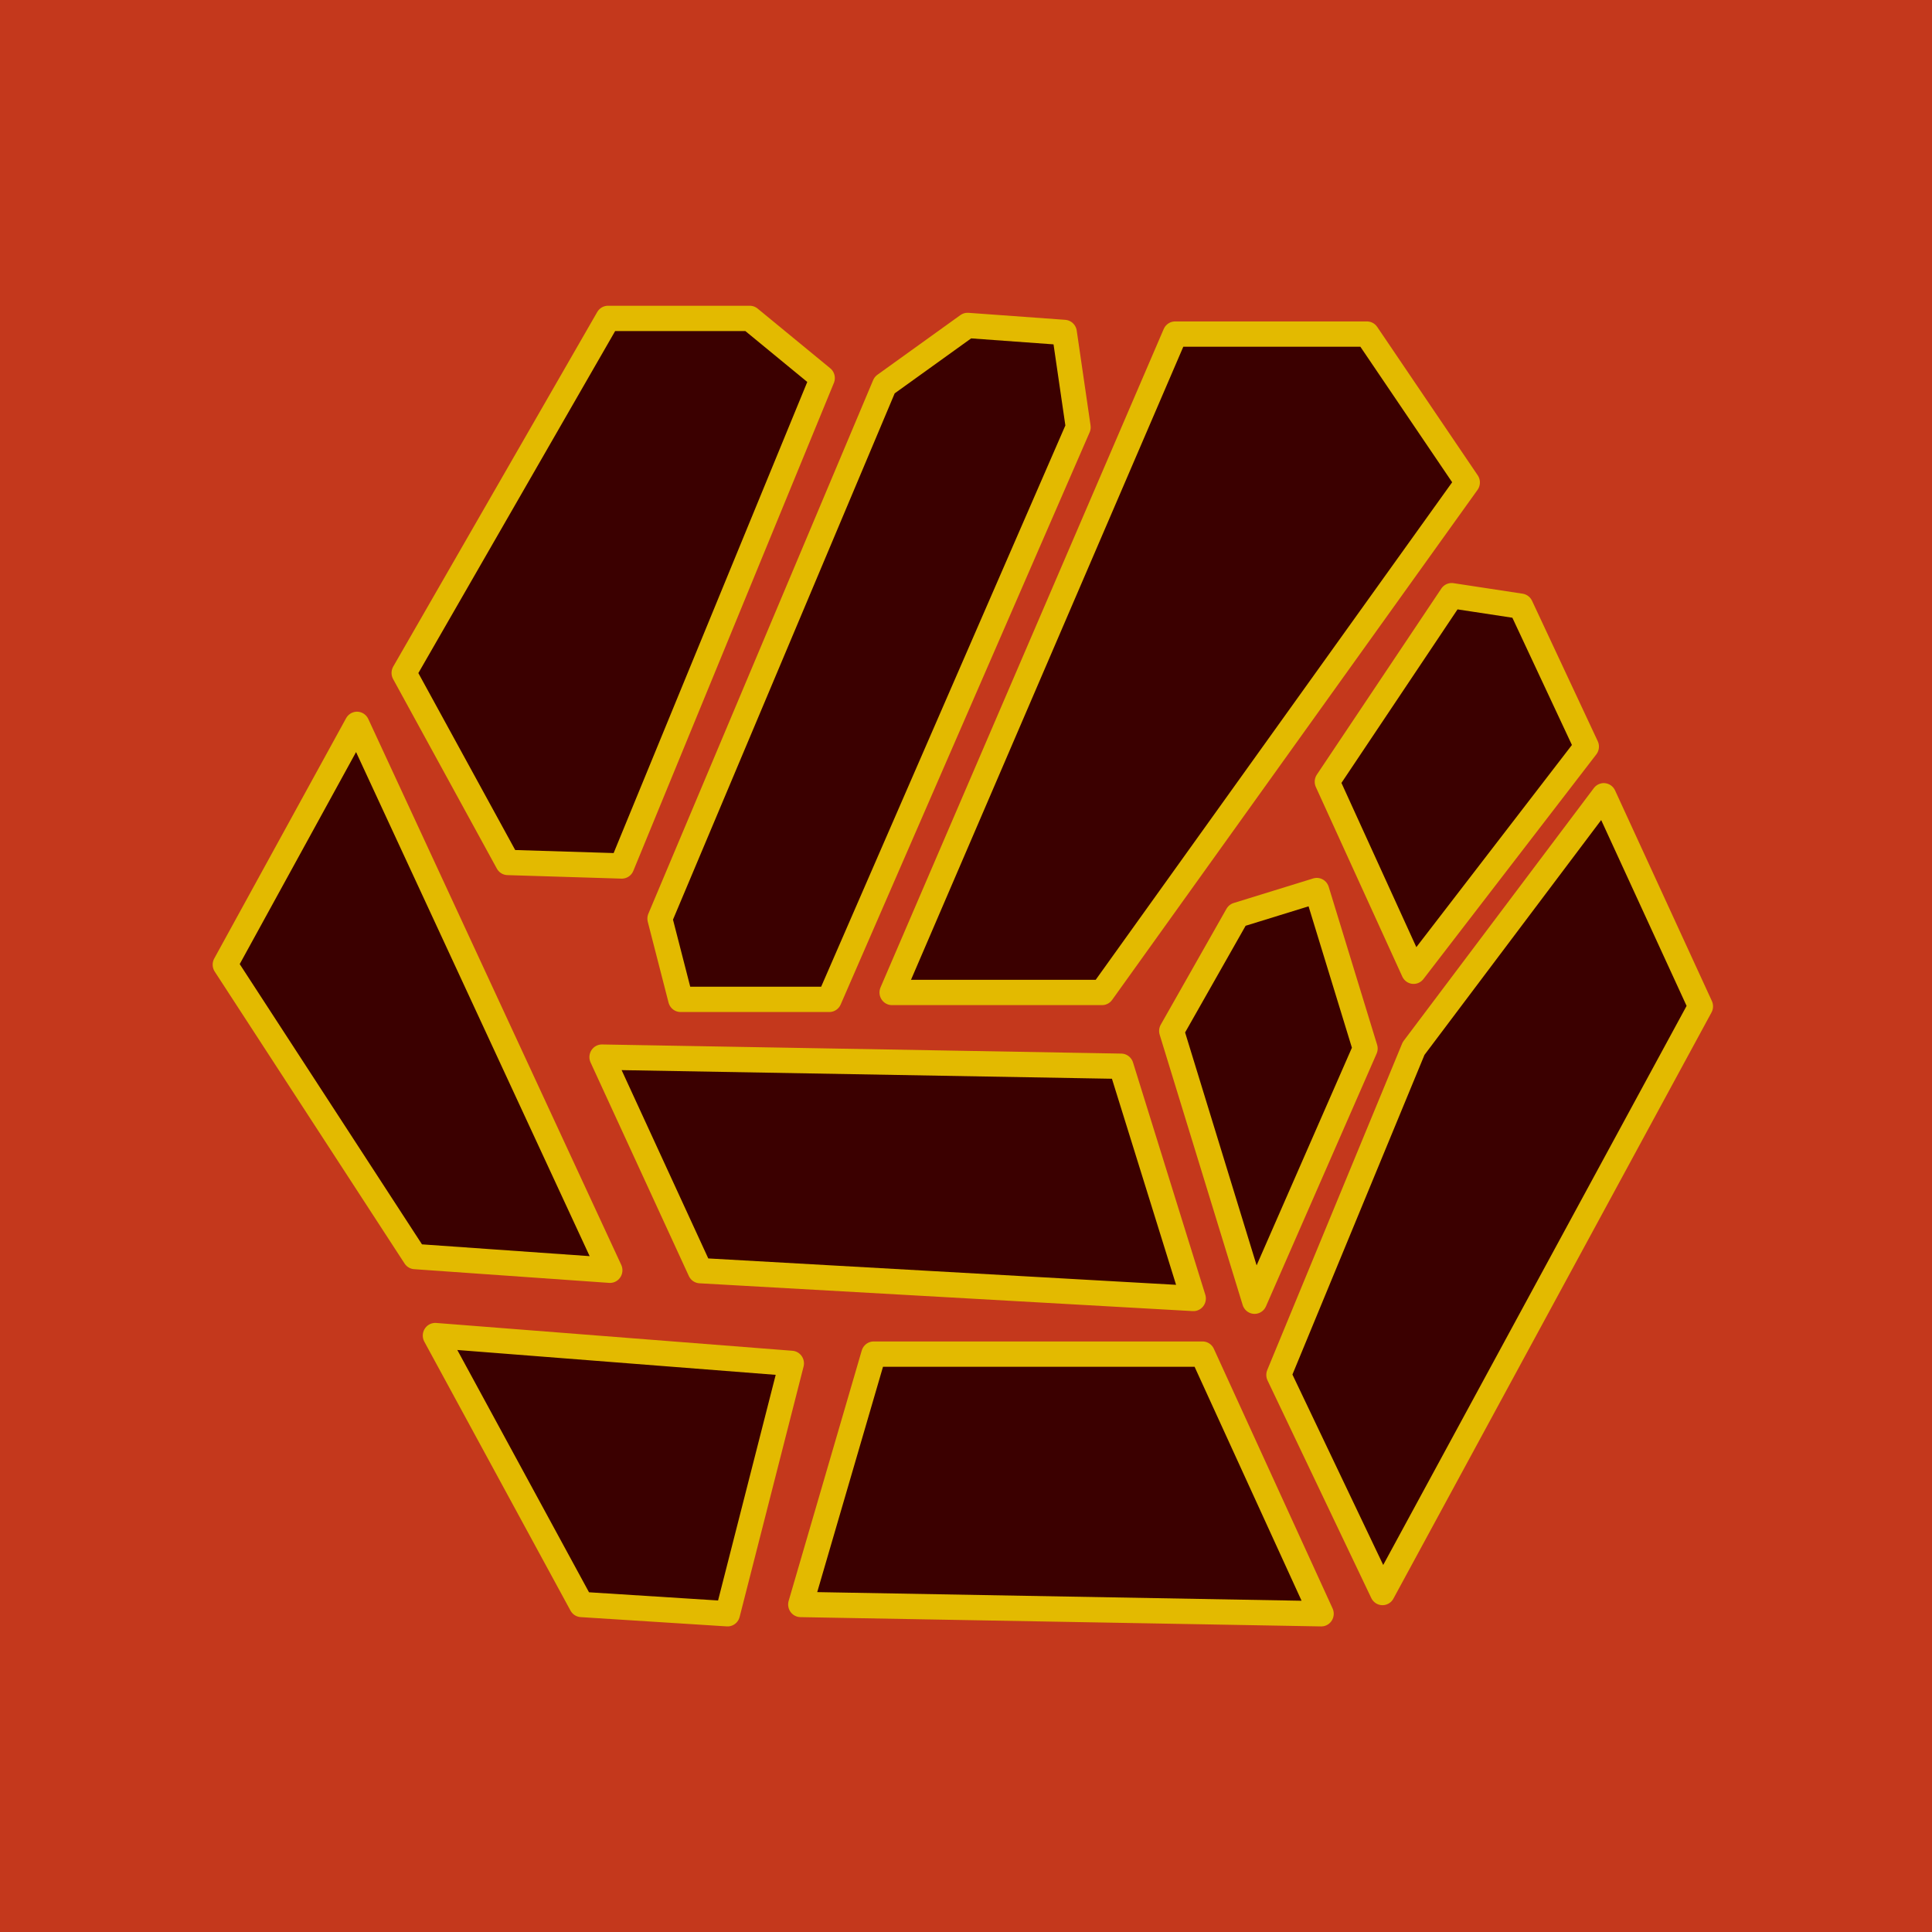
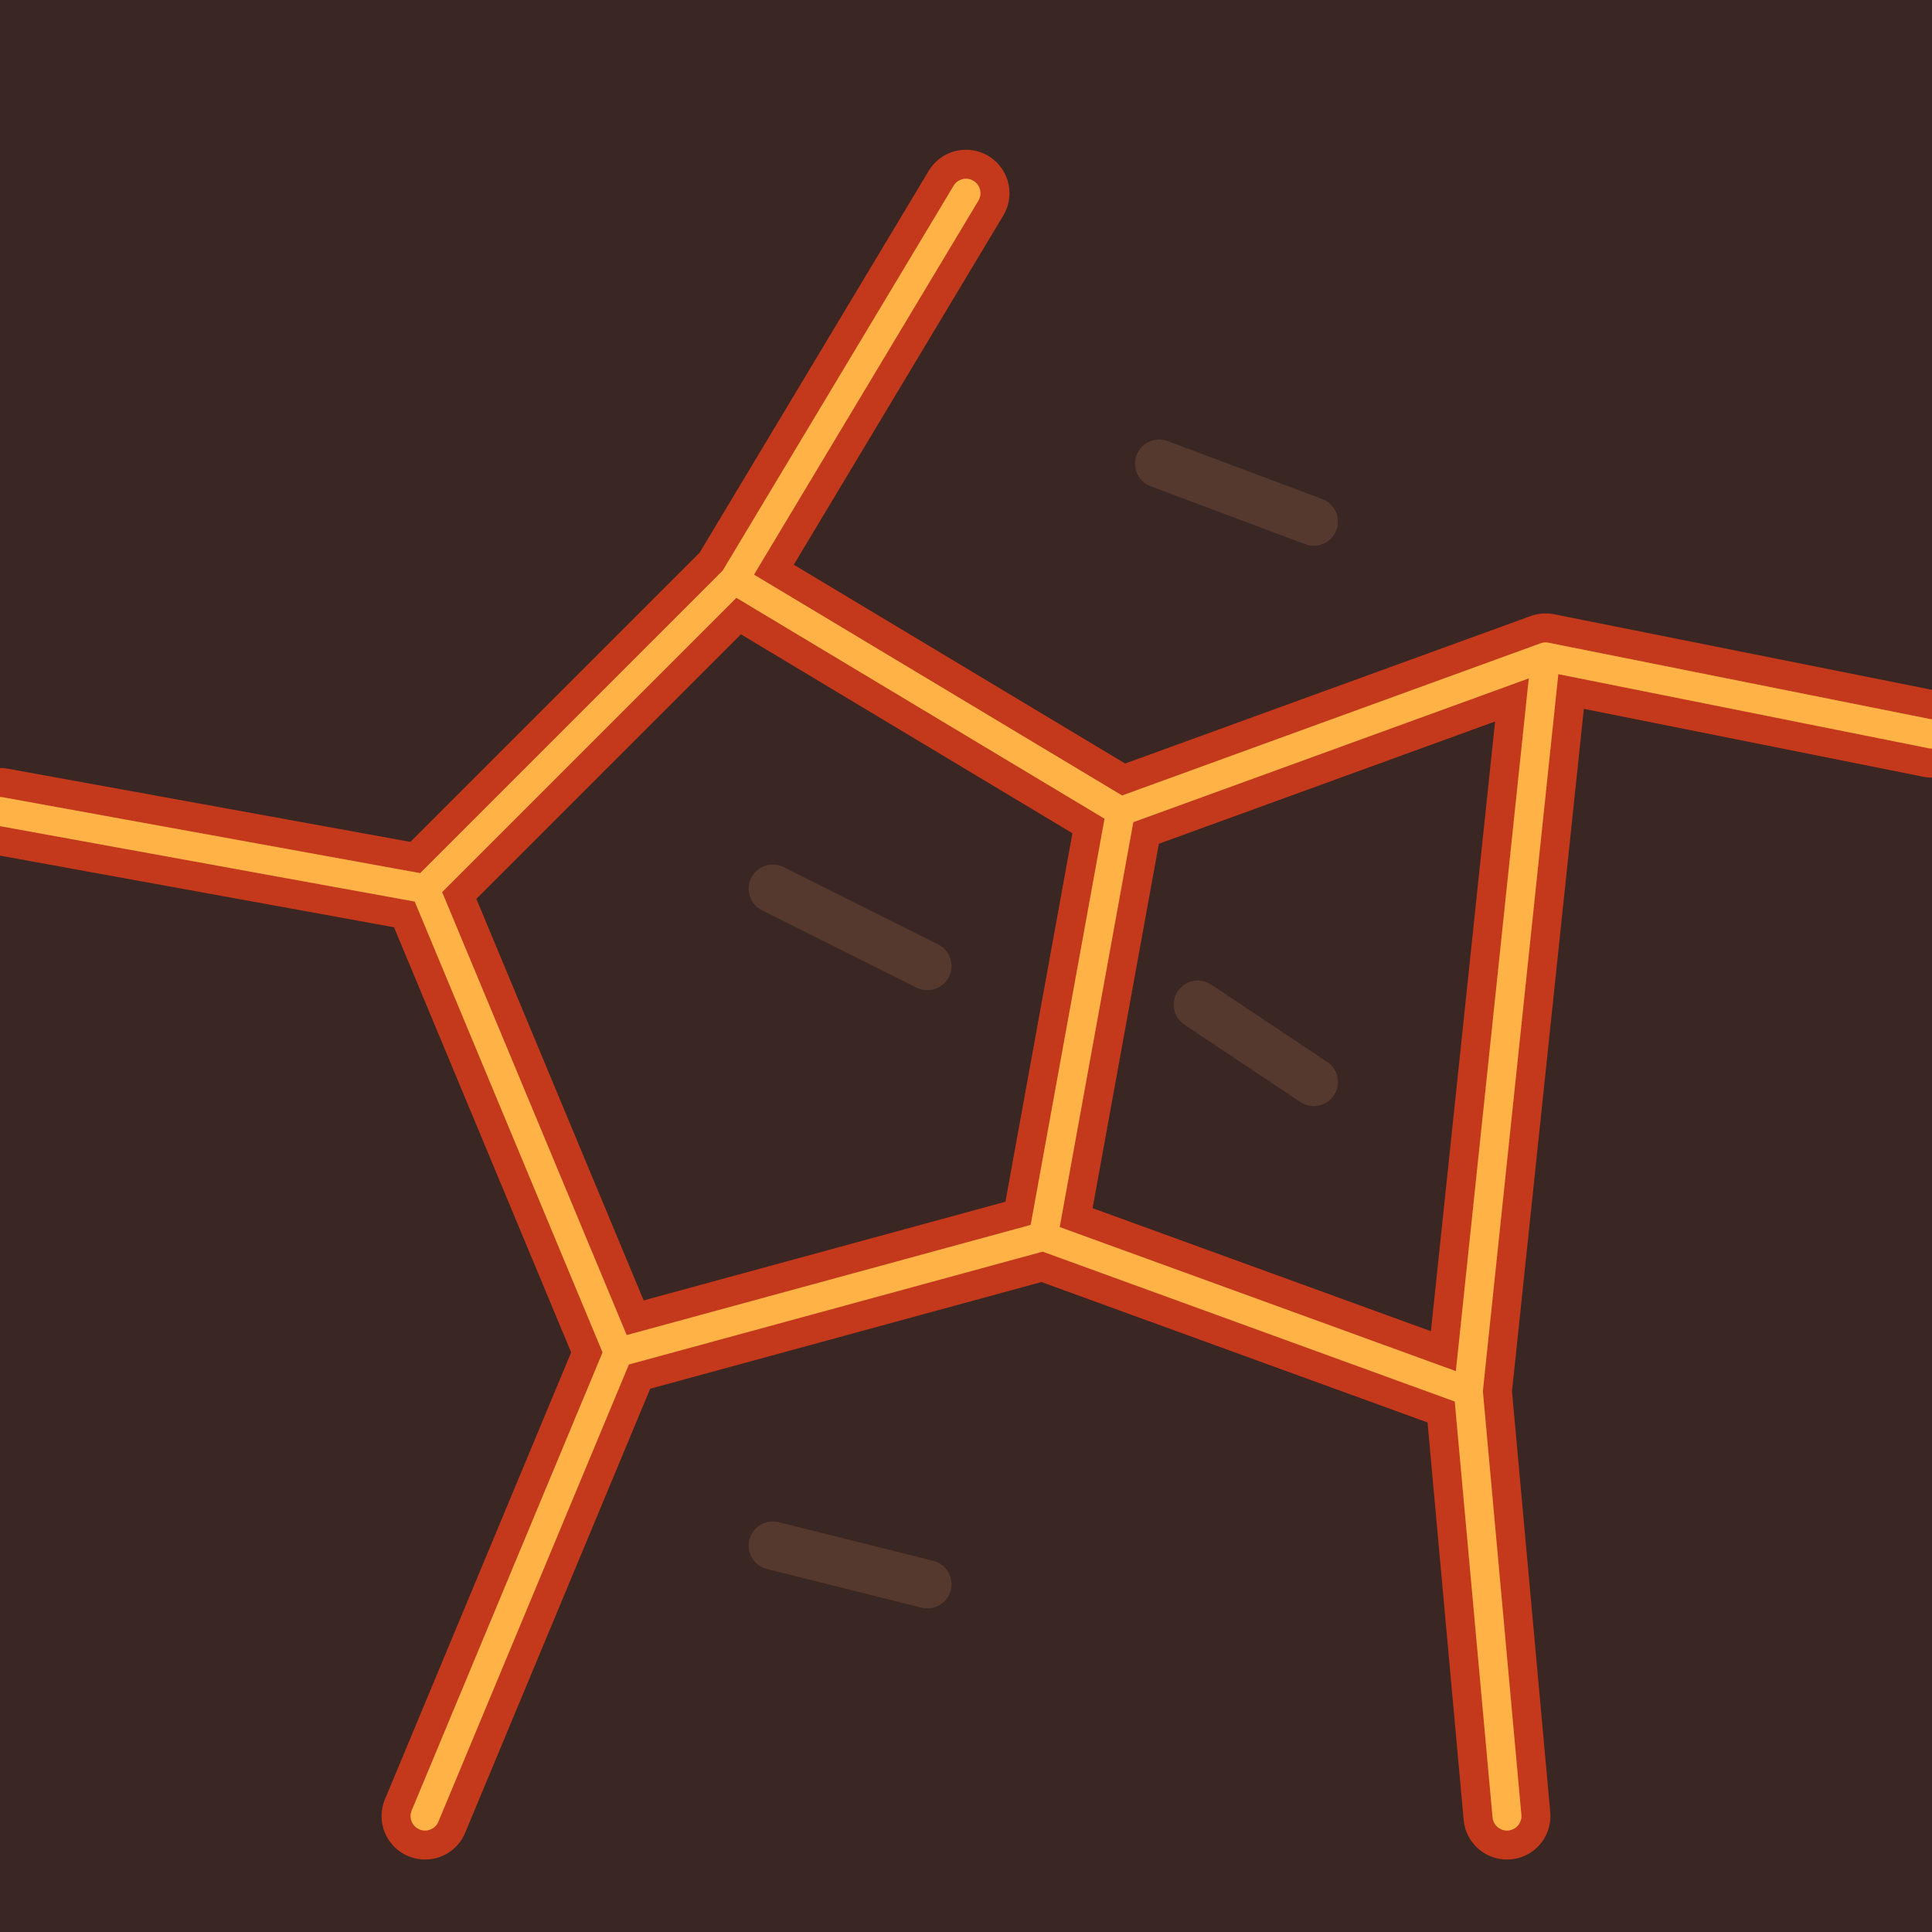
- <svg xmlns="http://www.w3.org/2000/svg" viewBox="0 0 100 100" fill="none" stroke-linecap="round" stroke-linejoin="round" version="1.1" id="svg7" xml:space="preserve">
-   <defs id="defs7" />
-   <rect width="100" height="100" fill="#c4381c" id="rect1" />
-   <g id="layer2" style="stroke-width:1.353;stroke-dasharray:none;fill:#3b0000;fill-opacity:1;stroke:#e3ba00;stroke-opacity:1" transform="matrix(0.9538614,0,0,0.9683313,4.089054,0.4935182)">
-     <path style="fill:#3b0000;fill-opacity:1;stroke:#e3ba00;stroke-width:1.353;stroke-dasharray:none;stroke-opacity:1" d="m 15.085,38.209 -7.155,12.844 10.301,15.603 10.581,0.733 z" id="path9" />
-     <path style="fill:#3b0000;fill-opacity:1;stroke:#e3ba00;stroke-width:1.353;stroke-dasharray:none;stroke-opacity:1" d="m 19.331,70.88 7.931,14.374 7.931,0.496 3.47,-13.383 z" id="path10" />
-     <path style="fill:#3b0000;fill-opacity:1;stroke:#e3ba00;stroke-width:1.353;stroke-dasharray:none;stroke-opacity:1" d="M 39.157,85.254 43.123,71.871 H 60.967 L 67.41,85.75 Z" id="path12" />
-     <path style="fill:#3b0000;fill-opacity:1;stroke:#e3ba00;stroke-width:1.353;stroke-dasharray:none;stroke-opacity:1" d="M 28.373,55.996 33.705,67.41 60.471,68.897 56.549,56.484 Z" id="path13" />
-     <path style="fill:#3b0000;fill-opacity:1;stroke:#e3ba00;stroke-width:1.353;stroke-dasharray:none;stroke-opacity:1" d="M 59.48,17.348 H 69.888 L 75.341,25.279 55.514,52.54 H 44.114 Z" id="path15" />
-     <path style="fill:#3b0000;fill-opacity:1;stroke:#e3ba00;stroke-width:1.353;stroke-dasharray:none;stroke-opacity:1" d="M 70.732,84.615 87.992,53.283 82.739,42.026 72.42,55.535 65.103,72.983 Z" id="path18" />
-     <path style="fill:#3b0000;fill-opacity:1;stroke:#e3ba00;stroke-width:1.353;stroke-dasharray:none;stroke-opacity:1" d="m 59.287,54.597 4.503,14.447 6.004,-13.508 -2.627,-8.443 -4.315,1.313 z" id="path19" />
-     <path style="fill:#3b0000;fill-opacity:1;stroke:#e3ba00;stroke-width:1.353;stroke-dasharray:none;stroke-opacity:1" d="m 67.73,41.276 c 3.565,7.692 4.69,10.131 4.69,10.131 l 9.381,-12.008 -3.565,-7.505 -3.752,-0.563 z" id="path20" />
-     <path style="fill:#3b0000;fill-opacity:1;stroke:#e3ba00;stroke-width:1.353;stroke-dasharray:none;stroke-opacity:1" d="M 36.398,16.51 40.338,19.7 29.456,45.779 23.265,45.591 17.636,35.46 28.705,16.51 Z" id="path21" />
-     <path style="fill:#3b0000;fill-opacity:1;stroke:#e3ba00;stroke-width:1.353;stroke-dasharray:none;stroke-opacity:1" d="m 43.715,20.075 4.503,-3.189 5.253,0.375 0.75,5.066 -13.508,30.582 -8.068,10e-7 -1.126,-4.315 z" id="path22" />
+ <svg xmlns="http://www.w3.org/2000/svg" viewBox="0 0 100 100" fill="none" stroke-linecap="round" stroke-linejoin="round">
+   <rect width="100" height="100" fill="#3a2622" />
+   <g stroke="#c4381c" stroke-width="4.5">
+     <path id="c" d="M 0 42 L 22 46 L 38 30 L 50 10 M 38 30 L 58 42 L 80 34 L 100 38 M 58 42 L 54 64 L 32 70 L 22 94 M 54 64 L 76 72 L 78 94 M 22 46 L 32 70 M 80 34 L 76 72" />
+   </g>
+   <g stroke="#ffb347" stroke-width="1.5">
+     <path d="M 0 42 L 22 46 L 38 30 L 50 10 M 38 30 L 58 42 L 80 34 L 100 38 M 58 42 L 54 64 L 32 70 L 22 94 M 54 64 L 76 72 L 78 94 M 22 46 L 32 70 M 80 34 L 76 72" />
+   </g>
+   <g stroke="#55392f" stroke-width="2.5">
+     <path d="M 40 46 L 48 50" />
+     <path d="M 62 52 L 68 56" />
+     <path d="M 60 24 L 68 27" />
+     <path d="M 40 80 L 48 82" />
  </g>
</svg>
